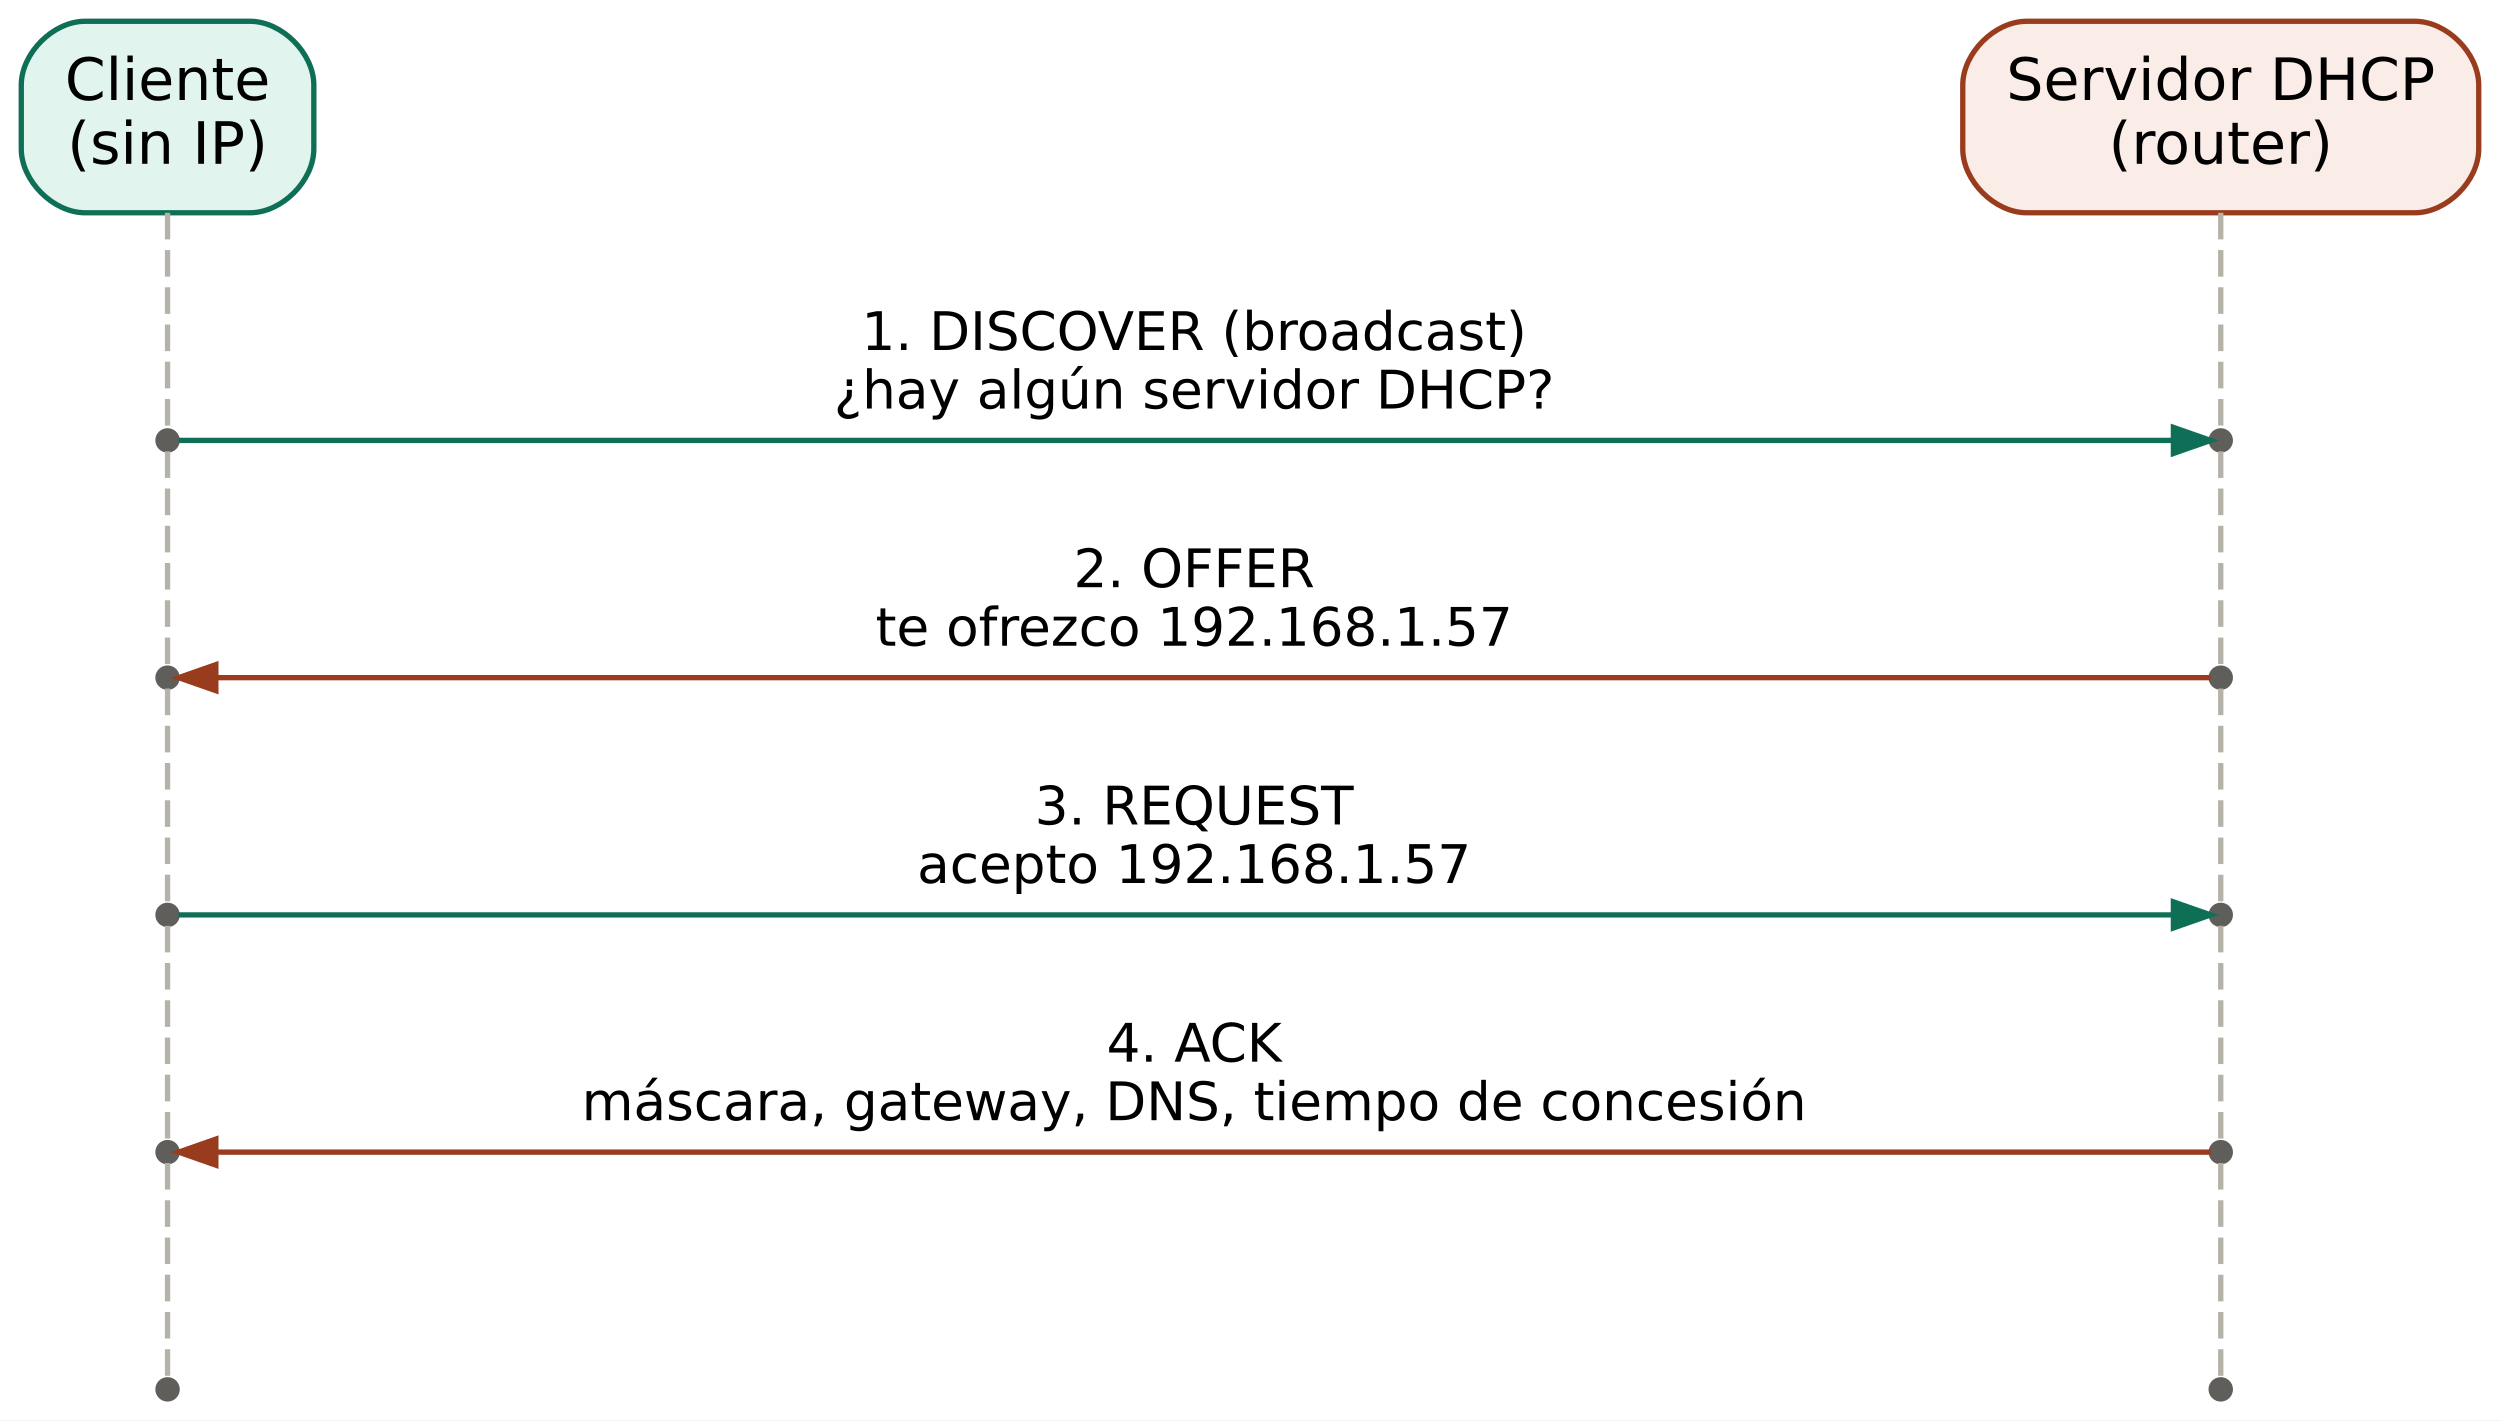
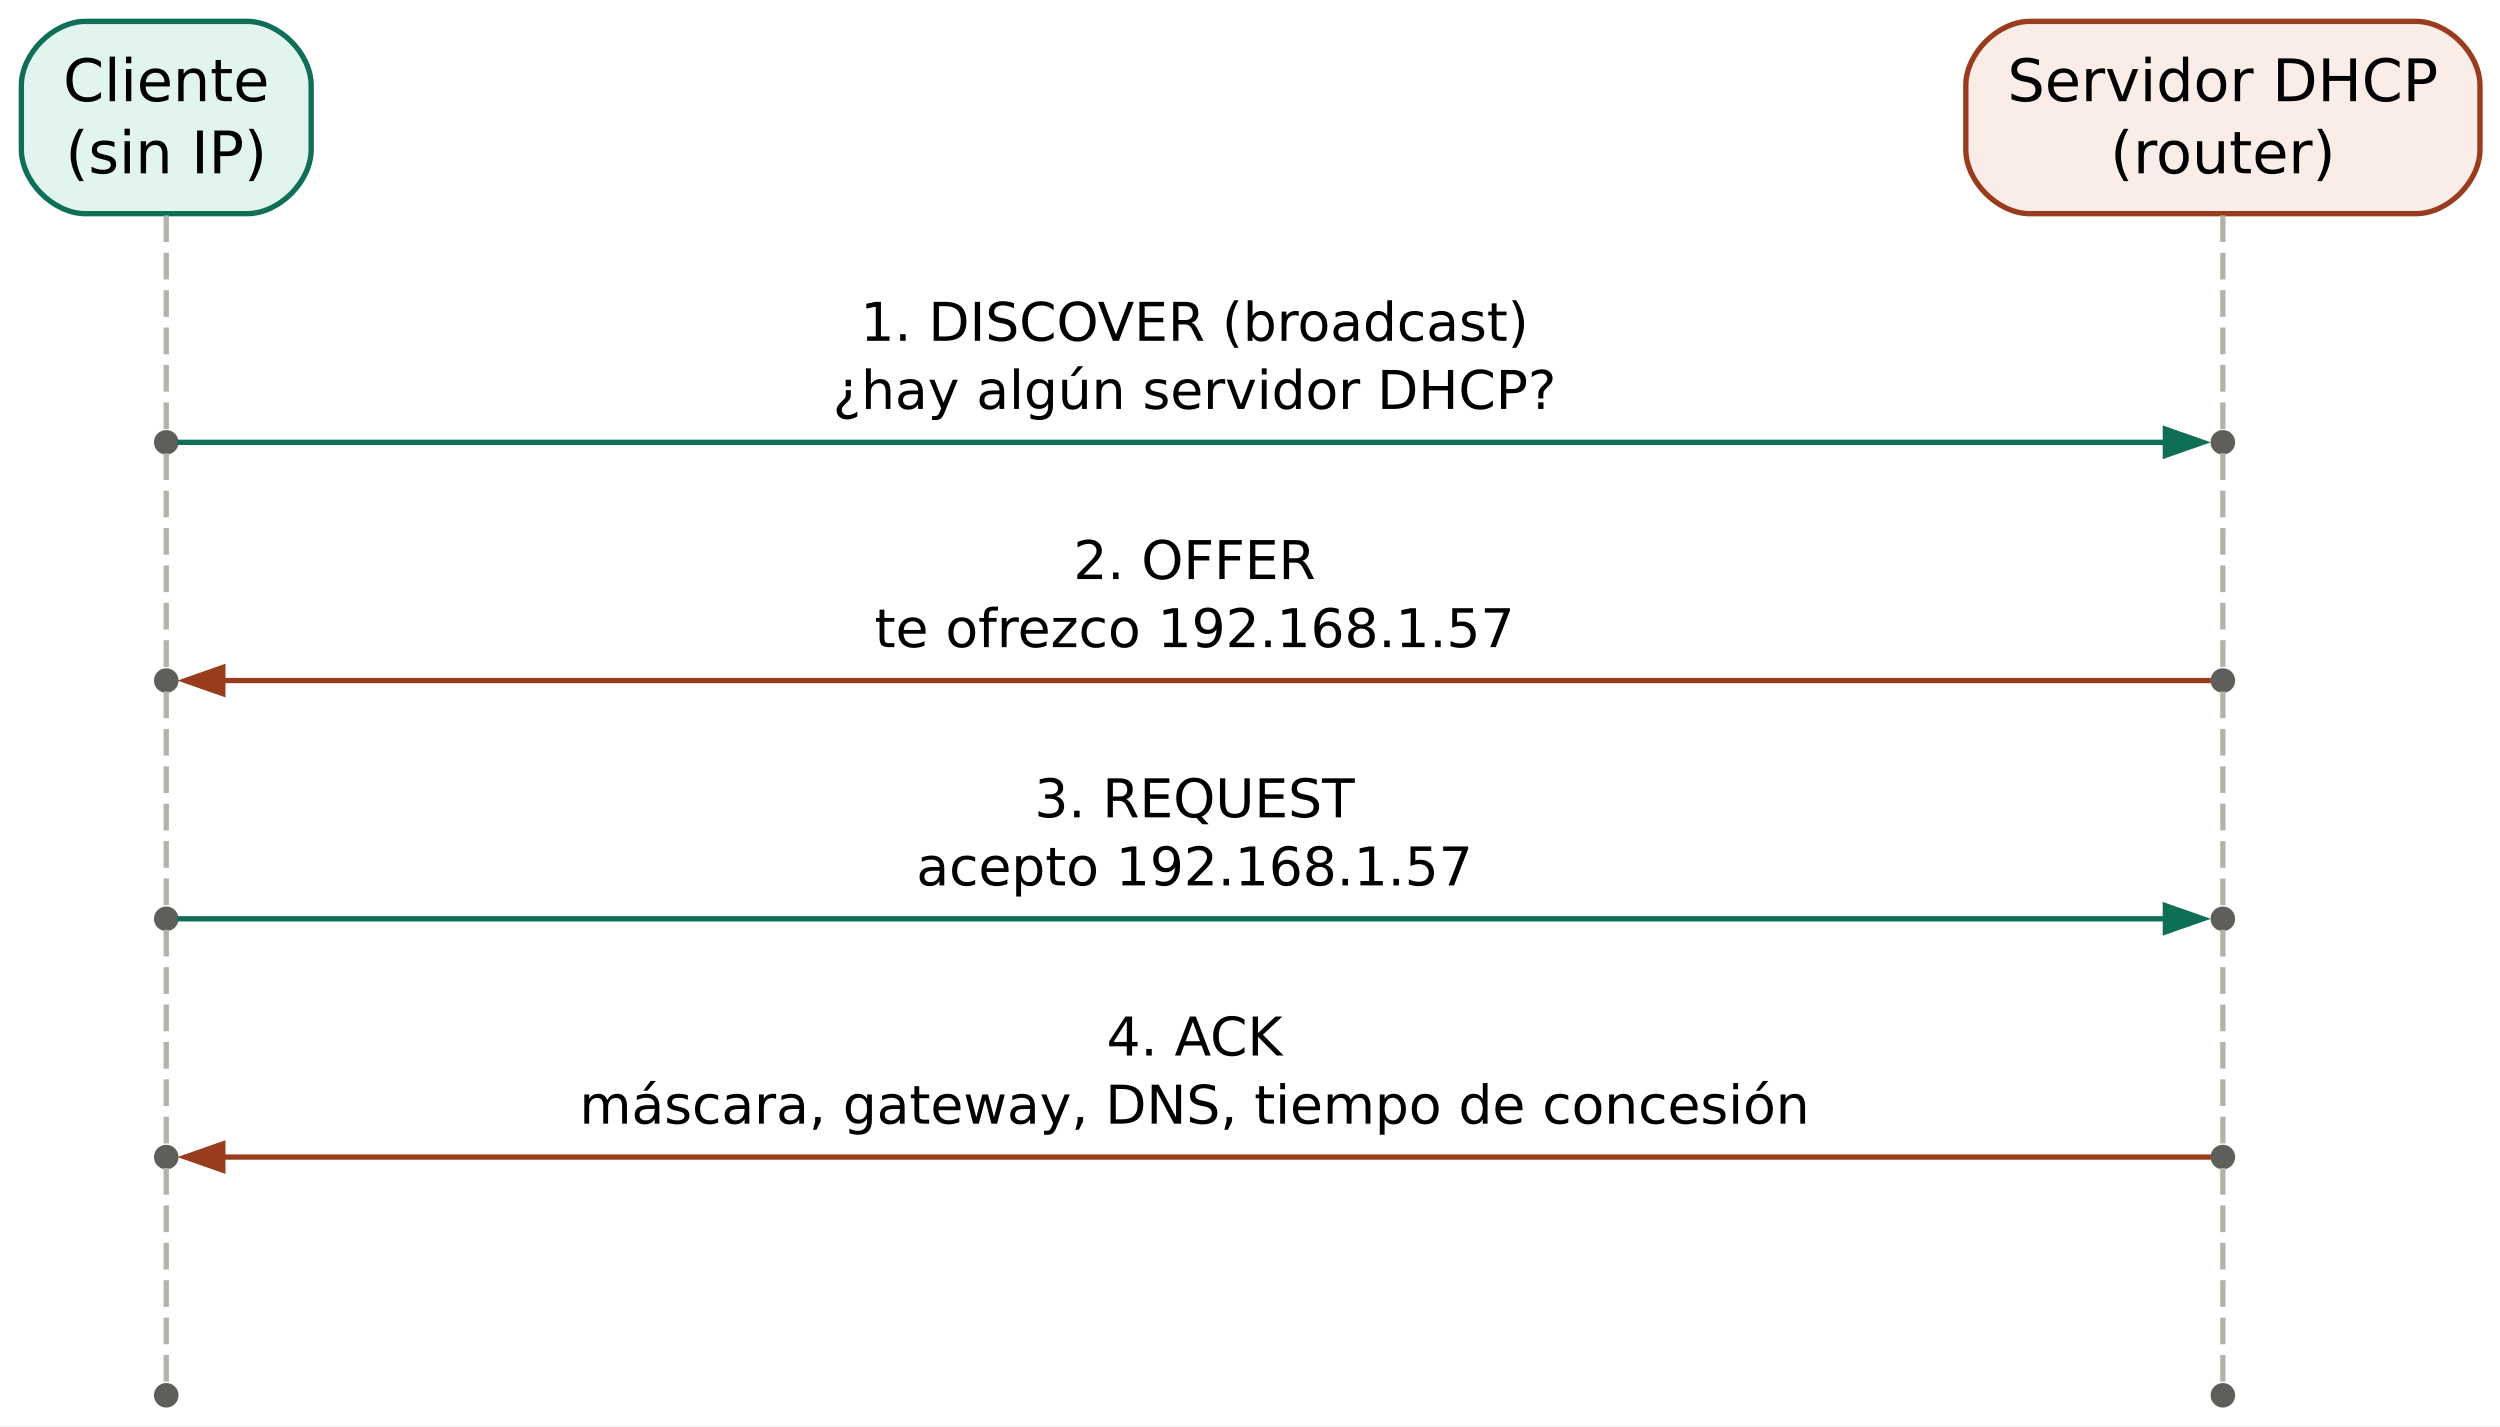
- <svg xmlns="http://www.w3.org/2000/svg" width="470pt" height="267pt" viewBox="0.00 0.00 470.00 267.00">
+ <svg xmlns="http://www.w3.org/2000/svg" width="468pt" height="267pt" viewBox="0.00 0.00 468.00 267.00">
  <g id="graph0" class="graph" transform="scale(1 1) rotate(0) translate(4 263)">
-     <polygon fill="white" stroke="transparent" points="-4,4 -4,-263 466,-263 466,4 -4,4" />
+     <polygon fill="white" stroke="none" points="-4,4 -4,-263 464.25,-263 464.25,4 -4,4" />
    <g id="node1" class="node">
-       <path fill="#e1f5ee" stroke="#0f6e56" d="M43,-259C43,-259 12,-259 12,-259 6,-259 0,-253 0,-247 0,-247 0,-235 0,-235 0,-229 6,-223 12,-223 12,-223 43,-223 43,-223 49,-223 55,-229 55,-235 55,-235 55,-247 55,-247 55,-253 49,-259 43,-259" />
-       <text text-anchor="middle" x="27.5" y="-244.2" font-family="DejaVu Sans" font-size="11.00">Cliente</text>
-       <text text-anchor="middle" x="27.5" y="-232.2" font-family="DejaVu Sans" font-size="11.00">(sin IP)</text>
+       <path fill="#e1f5ee" stroke="#0f6e56" d="M42.25,-259C42.25,-259 12,-259 12,-259 6,-259 0,-253 0,-247 0,-247 0,-235 0,-235 0,-229 6,-223 12,-223 12,-223 42.25,-223 42.25,-223 48.25,-223 54.25,-229 54.25,-235 54.25,-235 54.25,-247 54.25,-247 54.25,-253 48.25,-259 42.25,-259" />
+       <text xml:space="preserve" text-anchor="middle" x="27.12" y="-244.05" font-family="DejaVu Sans" font-size="11.00">Cliente</text>
+       <text xml:space="preserve" text-anchor="middle" x="27.12" y="-230.55" font-family="DejaVu Sans" font-size="11.00">(sin IP)</text>
    </g>
    <g id="node3" class="node">
-       <ellipse fill="#5f5e5a" stroke="#5f5e5a" cx="27.5" cy="-180.2" rx="1.8" ry="1.8" />
+       <ellipse fill="#5f5e5a" stroke="#5f5e5a" cx="27.12" cy="-180.2" rx="1.8" ry="1.8" />
    </g>
    <g id="edge1" class="edge">
-       <path fill="none" stroke="#b4b2a9" stroke-dasharray="5,2" d="M27.5,-222.99C27.5,-207.8 27.5,-187.2 27.5,-182.28" />
+       <path fill="none" stroke="#b4b2a9" stroke-dasharray="5,2" d="M27.12,-222.68C27.12,-207.5 27.12,-187.13 27.12,-182.27" />
    </g>
    <g id="node2" class="node">
-       <path fill="#faece7" stroke="#993c1d" d="M450,-259C450,-259 377,-259 377,-259 371,-259 365,-253 365,-247 365,-247 365,-235 365,-235 365,-229 371,-223 377,-223 377,-223 450,-223 450,-223 456,-223 462,-229 462,-235 462,-235 462,-247 462,-247 462,-253 456,-259 450,-259" />
-       <text text-anchor="middle" x="413.5" y="-244.2" font-family="DejaVu Sans" font-size="11.00">Servidor DHCP</text>
-       <text text-anchor="middle" x="413.5" y="-232.2" font-family="DejaVu Sans" font-size="11.00">(router)</text>
+       <path fill="#faece7" stroke="#993c1d" d="M448.25,-259C448.25,-259 376,-259 376,-259 370,-259 364,-253 364,-247 364,-247 364,-235 364,-235 364,-229 370,-223 376,-223 376,-223 448.25,-223 448.25,-223 454.25,-223 460.25,-229 460.25,-235 460.25,-235 460.25,-247 460.25,-247 460.25,-253 454.25,-259 448.25,-259" />
+       <text xml:space="preserve" text-anchor="middle" x="412.12" y="-244.05" font-family="DejaVu Sans" font-size="11.00">Servidor DHCP</text>
+       <text xml:space="preserve" text-anchor="middle" x="412.12" y="-230.55" font-family="DejaVu Sans" font-size="11.00">(router)</text>
    </g>
    <g id="node8" class="node">
-       <ellipse fill="#5f5e5a" stroke="#5f5e5a" cx="413.5" cy="-180.2" rx="1.8" ry="1.8" />
+       <ellipse fill="#5f5e5a" stroke="#5f5e5a" cx="412.12" cy="-180.2" rx="1.8" ry="1.8" />
    </g>
    <g id="edge6" class="edge">
-       <path fill="none" stroke="#b4b2a9" stroke-dasharray="5,2" d="M413.5,-222.99C413.5,-207.8 413.5,-187.2 413.5,-182.28" />
+       <path fill="none" stroke="#b4b2a9" stroke-dasharray="5,2" d="M412.12,-222.68C412.12,-207.5 412.12,-187.13 412.12,-182.27" />
    </g>
    <g id="node4" class="node">
-       <ellipse fill="#5f5e5a" stroke="#5f5e5a" cx="27.5" cy="-135.6" rx="1.8" ry="1.8" />
+       <ellipse fill="#5f5e5a" stroke="#5f5e5a" cx="27.12" cy="-135.6" rx="1.8" ry="1.8" />
    </g>
    <g id="edge2" class="edge">
-       <path fill="none" stroke="#b4b2a9" stroke-dasharray="5,2" d="M27.5,-178.15C27.5,-172.2 27.5,-142.91 27.5,-137.47" />
+       <path fill="none" stroke="#b4b2a9" stroke-dasharray="5,2" d="M27.12,-178.15C27.12,-172.2 27.12,-142.91 27.12,-137.47" />
    </g>
    <g id="edge11" class="edge">
-       <path fill="none" stroke="#0f6e56" d="M29.58,-180.2C57.06,-180.2 349.05,-180.2 404.45,-180.2" />
-       <polygon fill="#0f6e56" stroke="#0f6e56" points="404.6,-182.65 411.6,-180.2 404.6,-177.75 404.6,-182.65" />
-       <text text-anchor="middle" x="220.5" y="-197.2" font-family="DejaVu Sans" font-size="10.00">1. DISCOVER (broadcast)</text>
-       <text text-anchor="middle" x="220.5" y="-186.2" font-family="DejaVu Sans" font-size="10.00">¿hay algún servidor DHCP?</text>
+       <path fill="none" stroke="#0f6e56" d="M29.2,-180.2C56.39,-180.2 343.08,-180.2 401.69,-180.2" />
+       <polygon fill="#0f6e56" stroke="#0f6e56" points="401.36,-182.65 408.36,-180.2 401.36,-177.75 401.36,-182.65" />
+       <text xml:space="preserve" text-anchor="middle" x="219.62" y="-199.2" font-family="DejaVu Sans" font-size="10.00">1. DISCOVER (broadcast)</text>
+       <text xml:space="preserve" text-anchor="middle" x="219.62" y="-186.45" font-family="DejaVu Sans" font-size="10.00">¿hay algún servidor DHCP?</text>
    </g>
    <g id="node5" class="node">
-       <ellipse fill="#5f5e5a" stroke="#5f5e5a" cx="27.5" cy="-91" rx="1.8" ry="1.8" />
+       <ellipse fill="#5f5e5a" stroke="#5f5e5a" cx="27.12" cy="-91" rx="1.8" ry="1.8" />
    </g>
    <g id="edge3" class="edge">
-       <path fill="none" stroke="#b4b2a9" stroke-dasharray="5,2" d="M27.5,-133.55C27.5,-127.6 27.5,-98.31 27.5,-92.87" />
+       <path fill="none" stroke="#b4b2a9" stroke-dasharray="5,2" d="M27.12,-133.55C27.12,-127.6 27.12,-98.31 27.12,-92.87" />
    </g>
    <g id="node6" class="node">
-       <ellipse fill="#5f5e5a" stroke="#5f5e5a" cx="27.5" cy="-46.4" rx="1.8" ry="1.8" />
+       <ellipse fill="#5f5e5a" stroke="#5f5e5a" cx="27.12" cy="-46.4" rx="1.8" ry="1.8" />
    </g>
    <g id="edge4" class="edge">
-       <path fill="none" stroke="#b4b2a9" stroke-dasharray="5,2" d="M27.5,-88.95C27.5,-83 27.5,-53.71 27.5,-48.27" />
+       <path fill="none" stroke="#b4b2a9" stroke-dasharray="5,2" d="M27.12,-88.95C27.12,-83 27.12,-53.71 27.12,-48.27" />
    </g>
    <g id="node10" class="node">
-       <ellipse fill="#5f5e5a" stroke="#5f5e5a" cx="413.5" cy="-91" rx="1.8" ry="1.8" />
+       <ellipse fill="#5f5e5a" stroke="#5f5e5a" cx="412.12" cy="-91" rx="1.8" ry="1.8" />
    </g>
    <g id="edge13" class="edge">
-       <path fill="none" stroke="#0f6e56" d="M29.58,-91C57.06,-91 349.05,-91 404.45,-91" />
-       <polygon fill="#0f6e56" stroke="#0f6e56" points="404.6,-93.45 411.6,-91 404.6,-88.55 404.6,-93.45" />
-       <text text-anchor="middle" x="220.5" y="-108" font-family="DejaVu Sans" font-size="10.00">3. REQUEST</text>
-       <text text-anchor="middle" x="220.5" y="-97" font-family="DejaVu Sans" font-size="10.00">acepto 192.168.1.57</text>
+       <path fill="none" stroke="#0f6e56" d="M29.2,-91C56.39,-91 343.08,-91 401.69,-91" />
+       <polygon fill="#0f6e56" stroke="#0f6e56" points="401.36,-93.45 408.36,-91 401.36,-88.55 401.36,-93.45" />
+       <text xml:space="preserve" text-anchor="middle" x="219.62" y="-110" font-family="DejaVu Sans" font-size="10.00">3. REQUEST</text>
+       <text xml:space="preserve" text-anchor="middle" x="219.62" y="-97.25" font-family="DejaVu Sans" font-size="10.00">acepto 192.168.1.57</text>
    </g>
    <g id="node7" class="node">
-       <ellipse fill="#5f5e5a" stroke="#5f5e5a" cx="27.5" cy="-1.8" rx="1.8" ry="1.8" />
+       <ellipse fill="#5f5e5a" stroke="#5f5e5a" cx="27.12" cy="-1.8" rx="1.8" ry="1.8" />
    </g>
    <g id="edge5" class="edge">
-       <path fill="none" stroke="#b4b2a9" stroke-dasharray="5,2" d="M27.5,-44.35C27.5,-38.4 27.5,-9.11 27.5,-3.67" />
+       <path fill="none" stroke="#b4b2a9" stroke-dasharray="5,2" d="M27.12,-44.35C27.12,-38.4 27.12,-9.11 27.12,-3.67" />
    </g>
    <g id="node9" class="node">
-       <ellipse fill="#5f5e5a" stroke="#5f5e5a" cx="413.5" cy="-135.6" rx="1.8" ry="1.8" />
+       <ellipse fill="#5f5e5a" stroke="#5f5e5a" cx="412.12" cy="-135.6" rx="1.8" ry="1.8" />
    </g>
    <g id="edge7" class="edge">
-       <path fill="none" stroke="#b4b2a9" stroke-dasharray="5,2" d="M413.5,-178.15C413.5,-172.2 413.5,-142.91 413.5,-137.47" />
+       <path fill="none" stroke="#b4b2a9" stroke-dasharray="5,2" d="M412.12,-178.15C412.12,-172.2 412.12,-142.91 412.12,-137.47" />
    </g>
    <g id="edge12" class="edge">
-       <path fill="none" stroke="#993c1d" d="M411.6,-135.6C385.24,-135.6 93.32,-135.6 36.91,-135.6" />
-       <polygon fill="#993c1d" stroke="#993c1d" points="36.58,-133.15 29.58,-135.6 36.58,-138.05 36.58,-133.15" />
-       <text text-anchor="middle" x="220.5" y="-152.6" font-family="DejaVu Sans" font-size="10.00">2. OFFER</text>
-       <text text-anchor="middle" x="220.5" y="-141.6" font-family="DejaVu Sans" font-size="10.00">te ofrezco 192.168.1.57</text>
+       <path fill="none" stroke="#993c1d" d="M409.87,-135.6C381.6,-135.6 95.97,-135.6 37.53,-135.6" />
+       <polygon fill="#993c1d" stroke="#993c1d" points="37.71,-133.15 30.71,-135.6 37.71,-138.05 37.71,-133.15" />
+       <text xml:space="preserve" text-anchor="middle" x="219.62" y="-154.6" font-family="DejaVu Sans" font-size="10.00">2. OFFER</text>
+       <text xml:space="preserve" text-anchor="middle" x="219.62" y="-141.85" font-family="DejaVu Sans" font-size="10.00">te ofrezco 192.168.1.57</text>
    </g>
    <g id="edge8" class="edge">
-       <path fill="none" stroke="#b4b2a9" stroke-dasharray="5,2" d="M413.5,-133.55C413.5,-127.6 413.5,-98.31 413.5,-92.87" />
+       <path fill="none" stroke="#b4b2a9" stroke-dasharray="5,2" d="M412.12,-133.55C412.12,-127.6 412.12,-98.31 412.12,-92.87" />
    </g>
    <g id="node11" class="node">
-       <ellipse fill="#5f5e5a" stroke="#5f5e5a" cx="413.5" cy="-46.4" rx="1.8" ry="1.8" />
+       <ellipse fill="#5f5e5a" stroke="#5f5e5a" cx="412.12" cy="-46.4" rx="1.8" ry="1.8" />
    </g>
    <g id="edge9" class="edge">
-       <path fill="none" stroke="#b4b2a9" stroke-dasharray="5,2" d="M413.5,-88.95C413.5,-83 413.5,-53.71 413.5,-48.27" />
+       <path fill="none" stroke="#b4b2a9" stroke-dasharray="5,2" d="M412.12,-88.95C412.12,-83 412.12,-53.71 412.12,-48.27" />
    </g>
    <g id="edge14" class="edge">
-       <path fill="none" stroke="#993c1d" d="M411.6,-46.4C385.24,-46.4 93.32,-46.4 36.91,-46.4" />
-       <polygon fill="#993c1d" stroke="#993c1d" points="36.58,-43.95 29.58,-46.4 36.58,-48.85 36.58,-43.95" />
-       <text text-anchor="middle" x="220.5" y="-63.4" font-family="DejaVu Sans" font-size="10.00">4. ACK</text>
-       <text text-anchor="middle" x="220.5" y="-52.4" font-family="DejaVu Sans" font-size="10.00">máscara, gateway, DNS, tiempo de concesión</text>
+       <path fill="none" stroke="#993c1d" d="M409.87,-46.4C381.6,-46.4 95.97,-46.4 37.53,-46.4" />
+       <polygon fill="#993c1d" stroke="#993c1d" points="37.71,-43.95 30.71,-46.4 37.71,-48.85 37.71,-43.95" />
+       <text xml:space="preserve" text-anchor="middle" x="219.62" y="-65.4" font-family="DejaVu Sans" font-size="10.00">4. ACK</text>
+       <text xml:space="preserve" text-anchor="middle" x="219.62" y="-52.65" font-family="DejaVu Sans" font-size="10.00">máscara, gateway, DNS, tiempo de concesión</text>
    </g>
    <g id="node12" class="node">
-       <ellipse fill="#5f5e5a" stroke="#5f5e5a" cx="413.5" cy="-1.8" rx="1.8" ry="1.8" />
+       <ellipse fill="#5f5e5a" stroke="#5f5e5a" cx="412.12" cy="-1.8" rx="1.8" ry="1.8" />
    </g>
    <g id="edge10" class="edge">
-       <path fill="none" stroke="#b4b2a9" stroke-dasharray="5,2" d="M413.5,-44.35C413.5,-38.4 413.5,-9.11 413.5,-3.67" />
+       <path fill="none" stroke="#b4b2a9" stroke-dasharray="5,2" d="M412.12,-44.35C412.12,-38.4 412.12,-9.11 412.12,-3.67" />
    </g>
  </g>
</svg>
